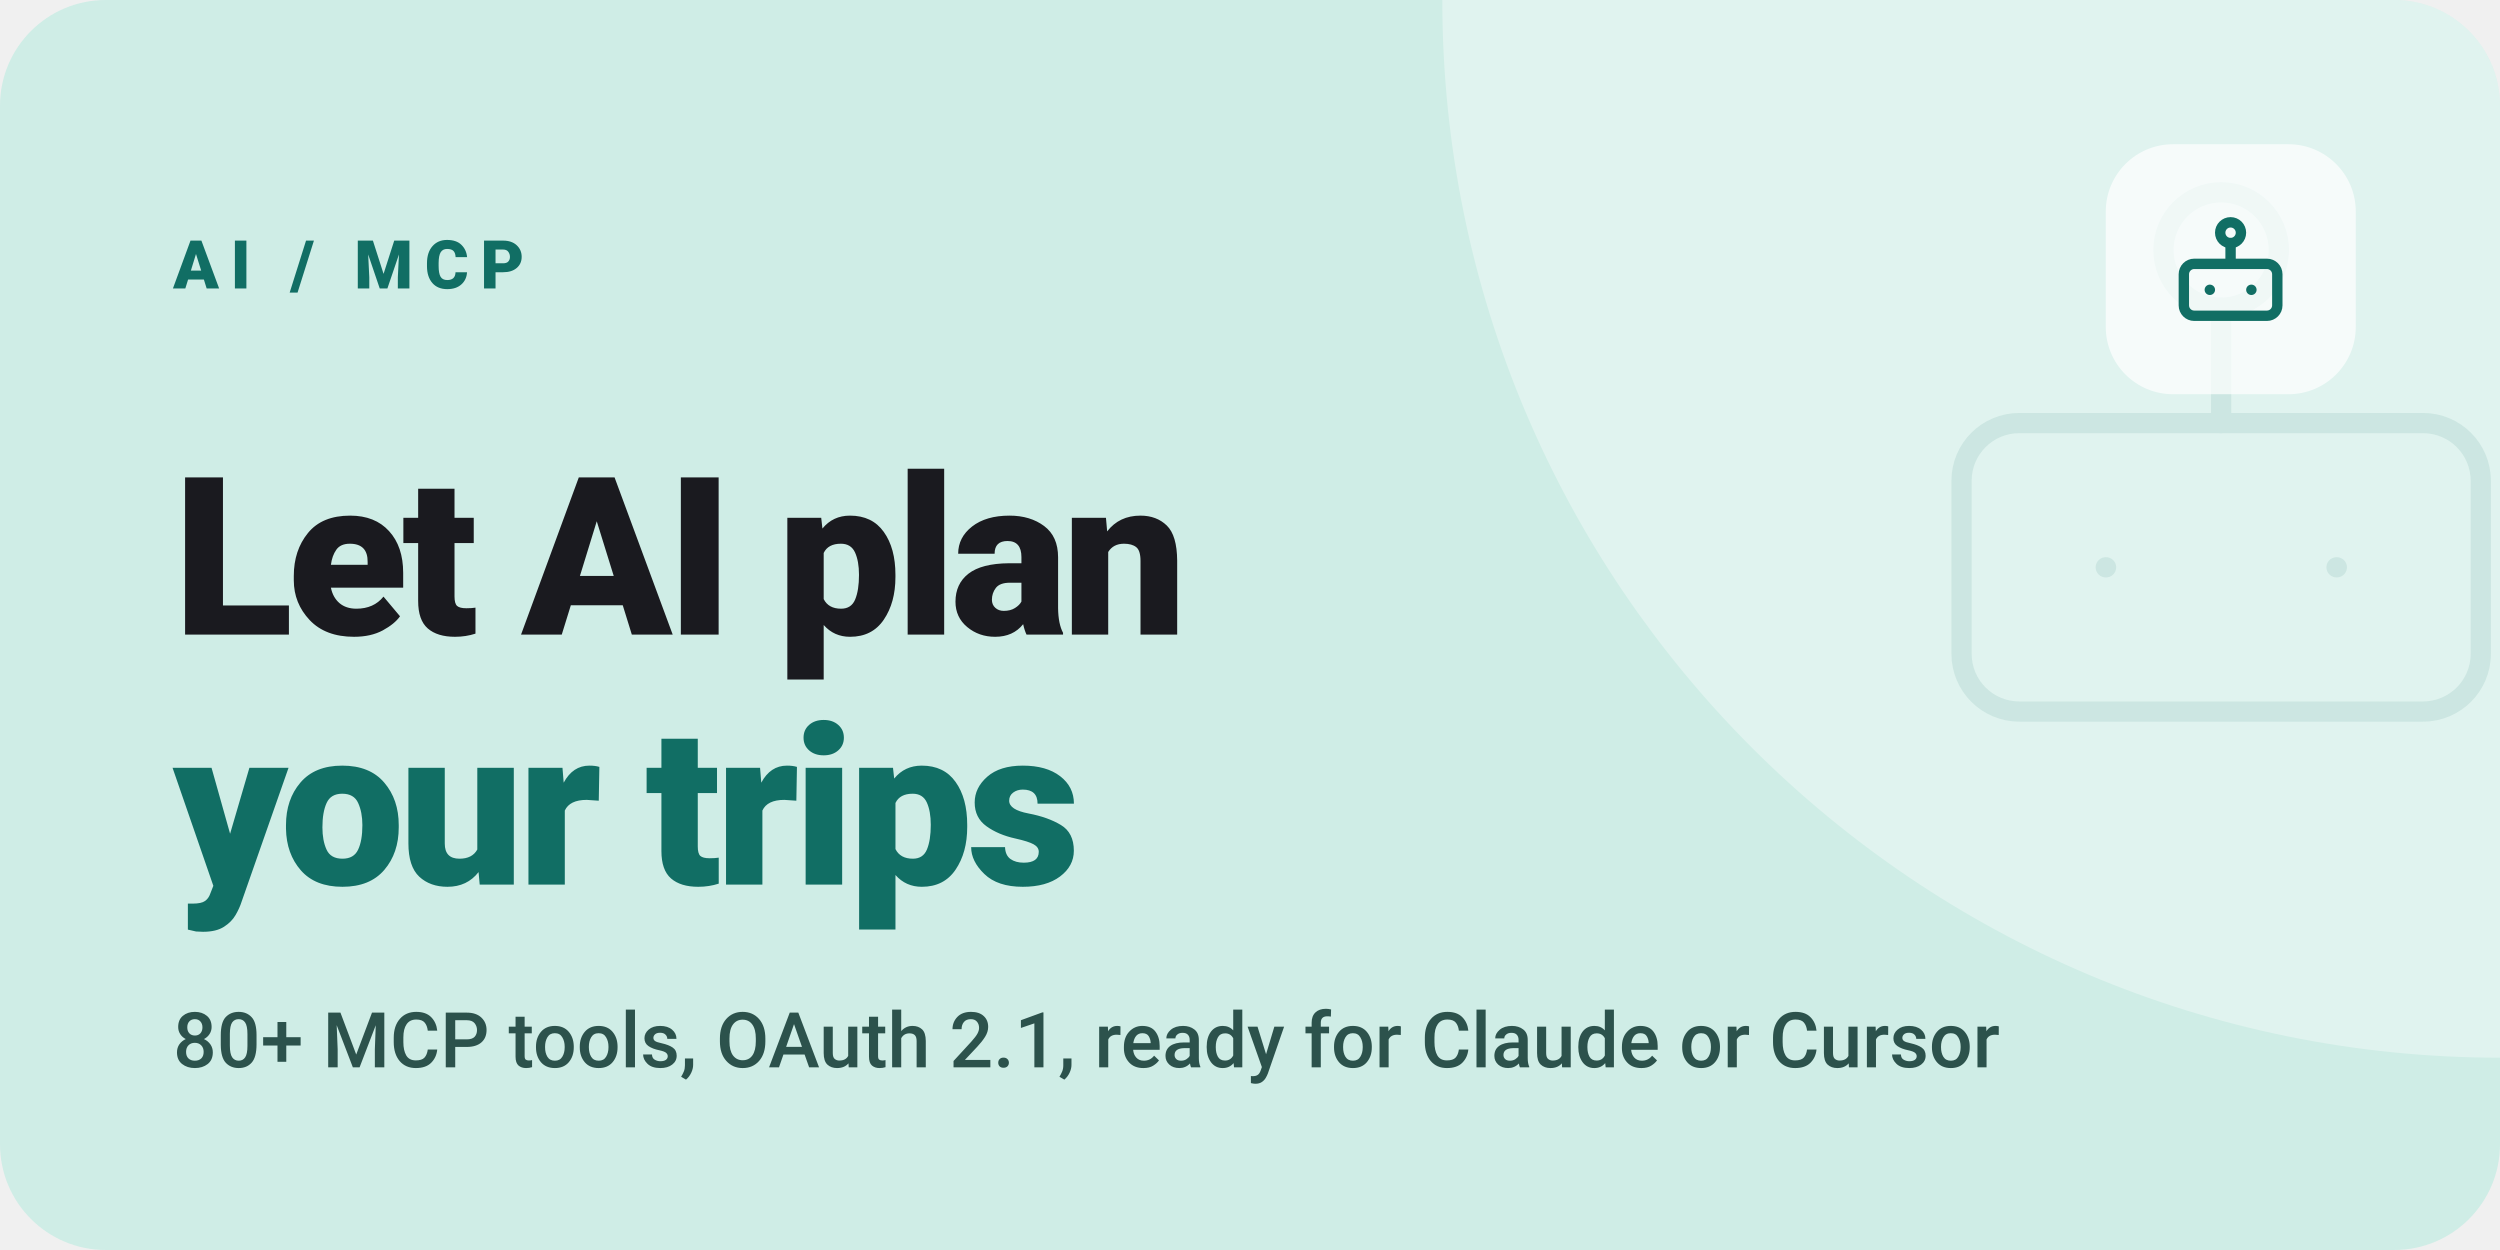
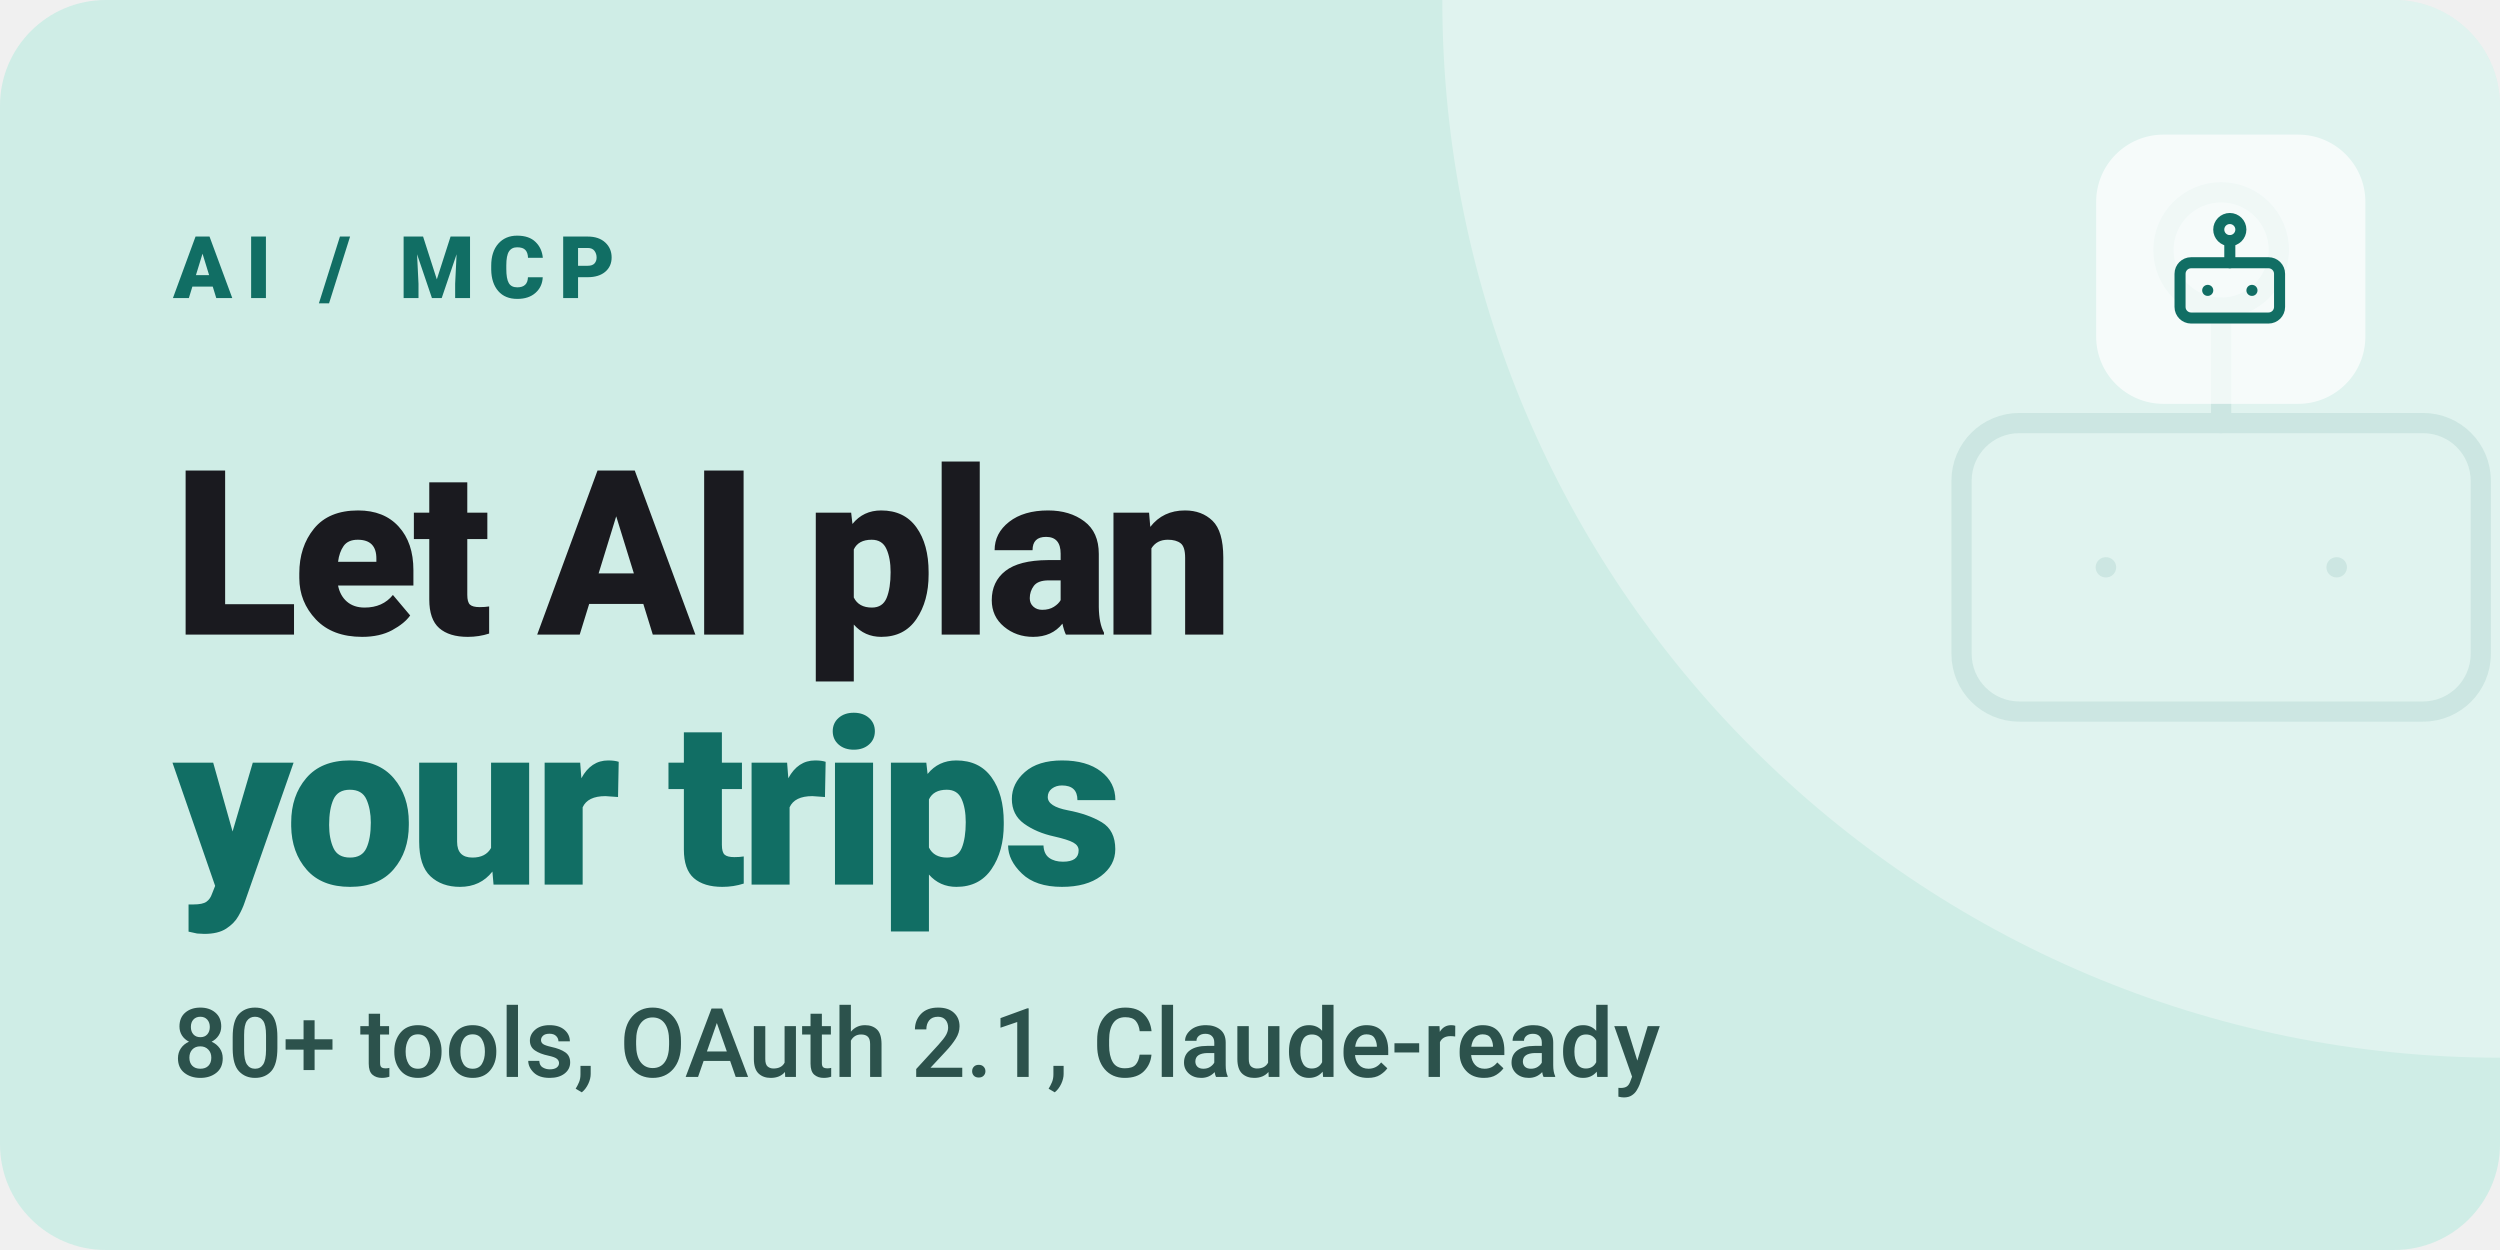
<svg xmlns="http://www.w3.org/2000/svg" viewBox="0 0 520 260" role="img" aria-label="AI / MCP: Let AI plan your trips">
  <defs>
    <clipPath id="r">
      <rect width="520" height="260" rx="22" />
    </clipPath>
  </defs>
  <g clip-path="url(#r)">
    <rect width="520" height="260" fill="#CFEDE6" />
    <circle cx="520" cy="0" r="220" fill="#FFFFFF" opacity="0.35" />
    <g transform="translate(390 22) scale(6)" fill="none" stroke="#116E64" stroke-width="0.7" stroke-linecap="round" stroke-linejoin="round" opacity="0.10">
      <rect x="3" y="11" width="18" height="10" rx="2" />
      <circle cx="12" cy="5" r="2" />
      <path d="M12 7v4M8 16h.01M16 16h.01" />
    </g>
-     <rect x="438" y="30" width="52" height="52" rx="14" fill="#FFFFFF" opacity="0.7" />
-     <g transform="translate(451 43) scale(1.08)" fill="none" stroke="#116E64" stroke-width="2" stroke-linecap="round" stroke-linejoin="round">
+     <rect x="436" y="28" width="56" height="56" rx="14" fill="#FFFFFF" opacity="0.7" />
+     <g transform="translate(450 42) scale(1.15)" fill="none" stroke="#116E64" stroke-width="2" stroke-linecap="round" stroke-linejoin="round">
      <rect x="3" y="11" width="18" height="10" rx="2" />
      <circle cx="12" cy="5" r="2" />
      <path d="M12 7v4M8 16h.01M16 16h.01" />
    </g>
-     <text x="36" y="60" font-family="-apple-system, BlinkMacSystemFont, 'SF Pro Text', system-ui, Segoe UI, Roboto, sans-serif" font-size="14" font-weight="800" letter-spacing="2.4" fill="#116E64">AI / MCP</text>
-     <text x="36" y="132" font-family="-apple-system, BlinkMacSystemFont, 'SF Pro Display', system-ui, Segoe UI, Roboto, sans-serif" font-size="46" font-weight="800" letter-spacing="-1.2" fill="#1A1A1F">Let AI plan</text>
-     <text x="36" y="184" font-family="-apple-system, BlinkMacSystemFont, 'SF Pro Display', system-ui, Segoe UI, Roboto, sans-serif" font-size="46" font-weight="800" letter-spacing="-1.2" fill="#116E64">your trips</text>
-     <text x="36" y="222" font-family="-apple-system, BlinkMacSystemFont, 'SF Pro Text', system-ui, Segoe UI, Roboto, sans-serif" font-size="16" font-weight="500" fill="#2C524C">80+ MCP tools, OAuth 2.1, ready for Claude or Cursor</text>
+     <text x="36" y="62" font-family="-apple-system, BlinkMacSystemFont, 'SF Pro Text', system-ui, Segoe UI, Roboto, sans-serif" font-size="18" font-weight="800" letter-spacing="2.8" fill="#116E64">AI / MCP</text>
+     <text x="36" y="132" font-family="-apple-system, BlinkMacSystemFont, 'SF Pro Display', system-ui, Segoe UI, Roboto, sans-serif" font-size="48" font-weight="800" letter-spacing="-1.2" fill="#1A1A1F">Let AI plan</text>
+     <text x="36" y="184" font-family="-apple-system, BlinkMacSystemFont, 'SF Pro Display', system-ui, Segoe UI, Roboto, sans-serif" font-size="48" font-weight="800" letter-spacing="-1.2" fill="#116E64">your trips</text>
+     <text x="36" y="224" font-family="-apple-system, BlinkMacSystemFont, 'SF Pro Text', system-ui, Segoe UI, Roboto, sans-serif" font-size="20" font-weight="500" fill="#2C524C">80+ tools, OAuth 2.1, Claude-ready</text>
  </g>
</svg>
